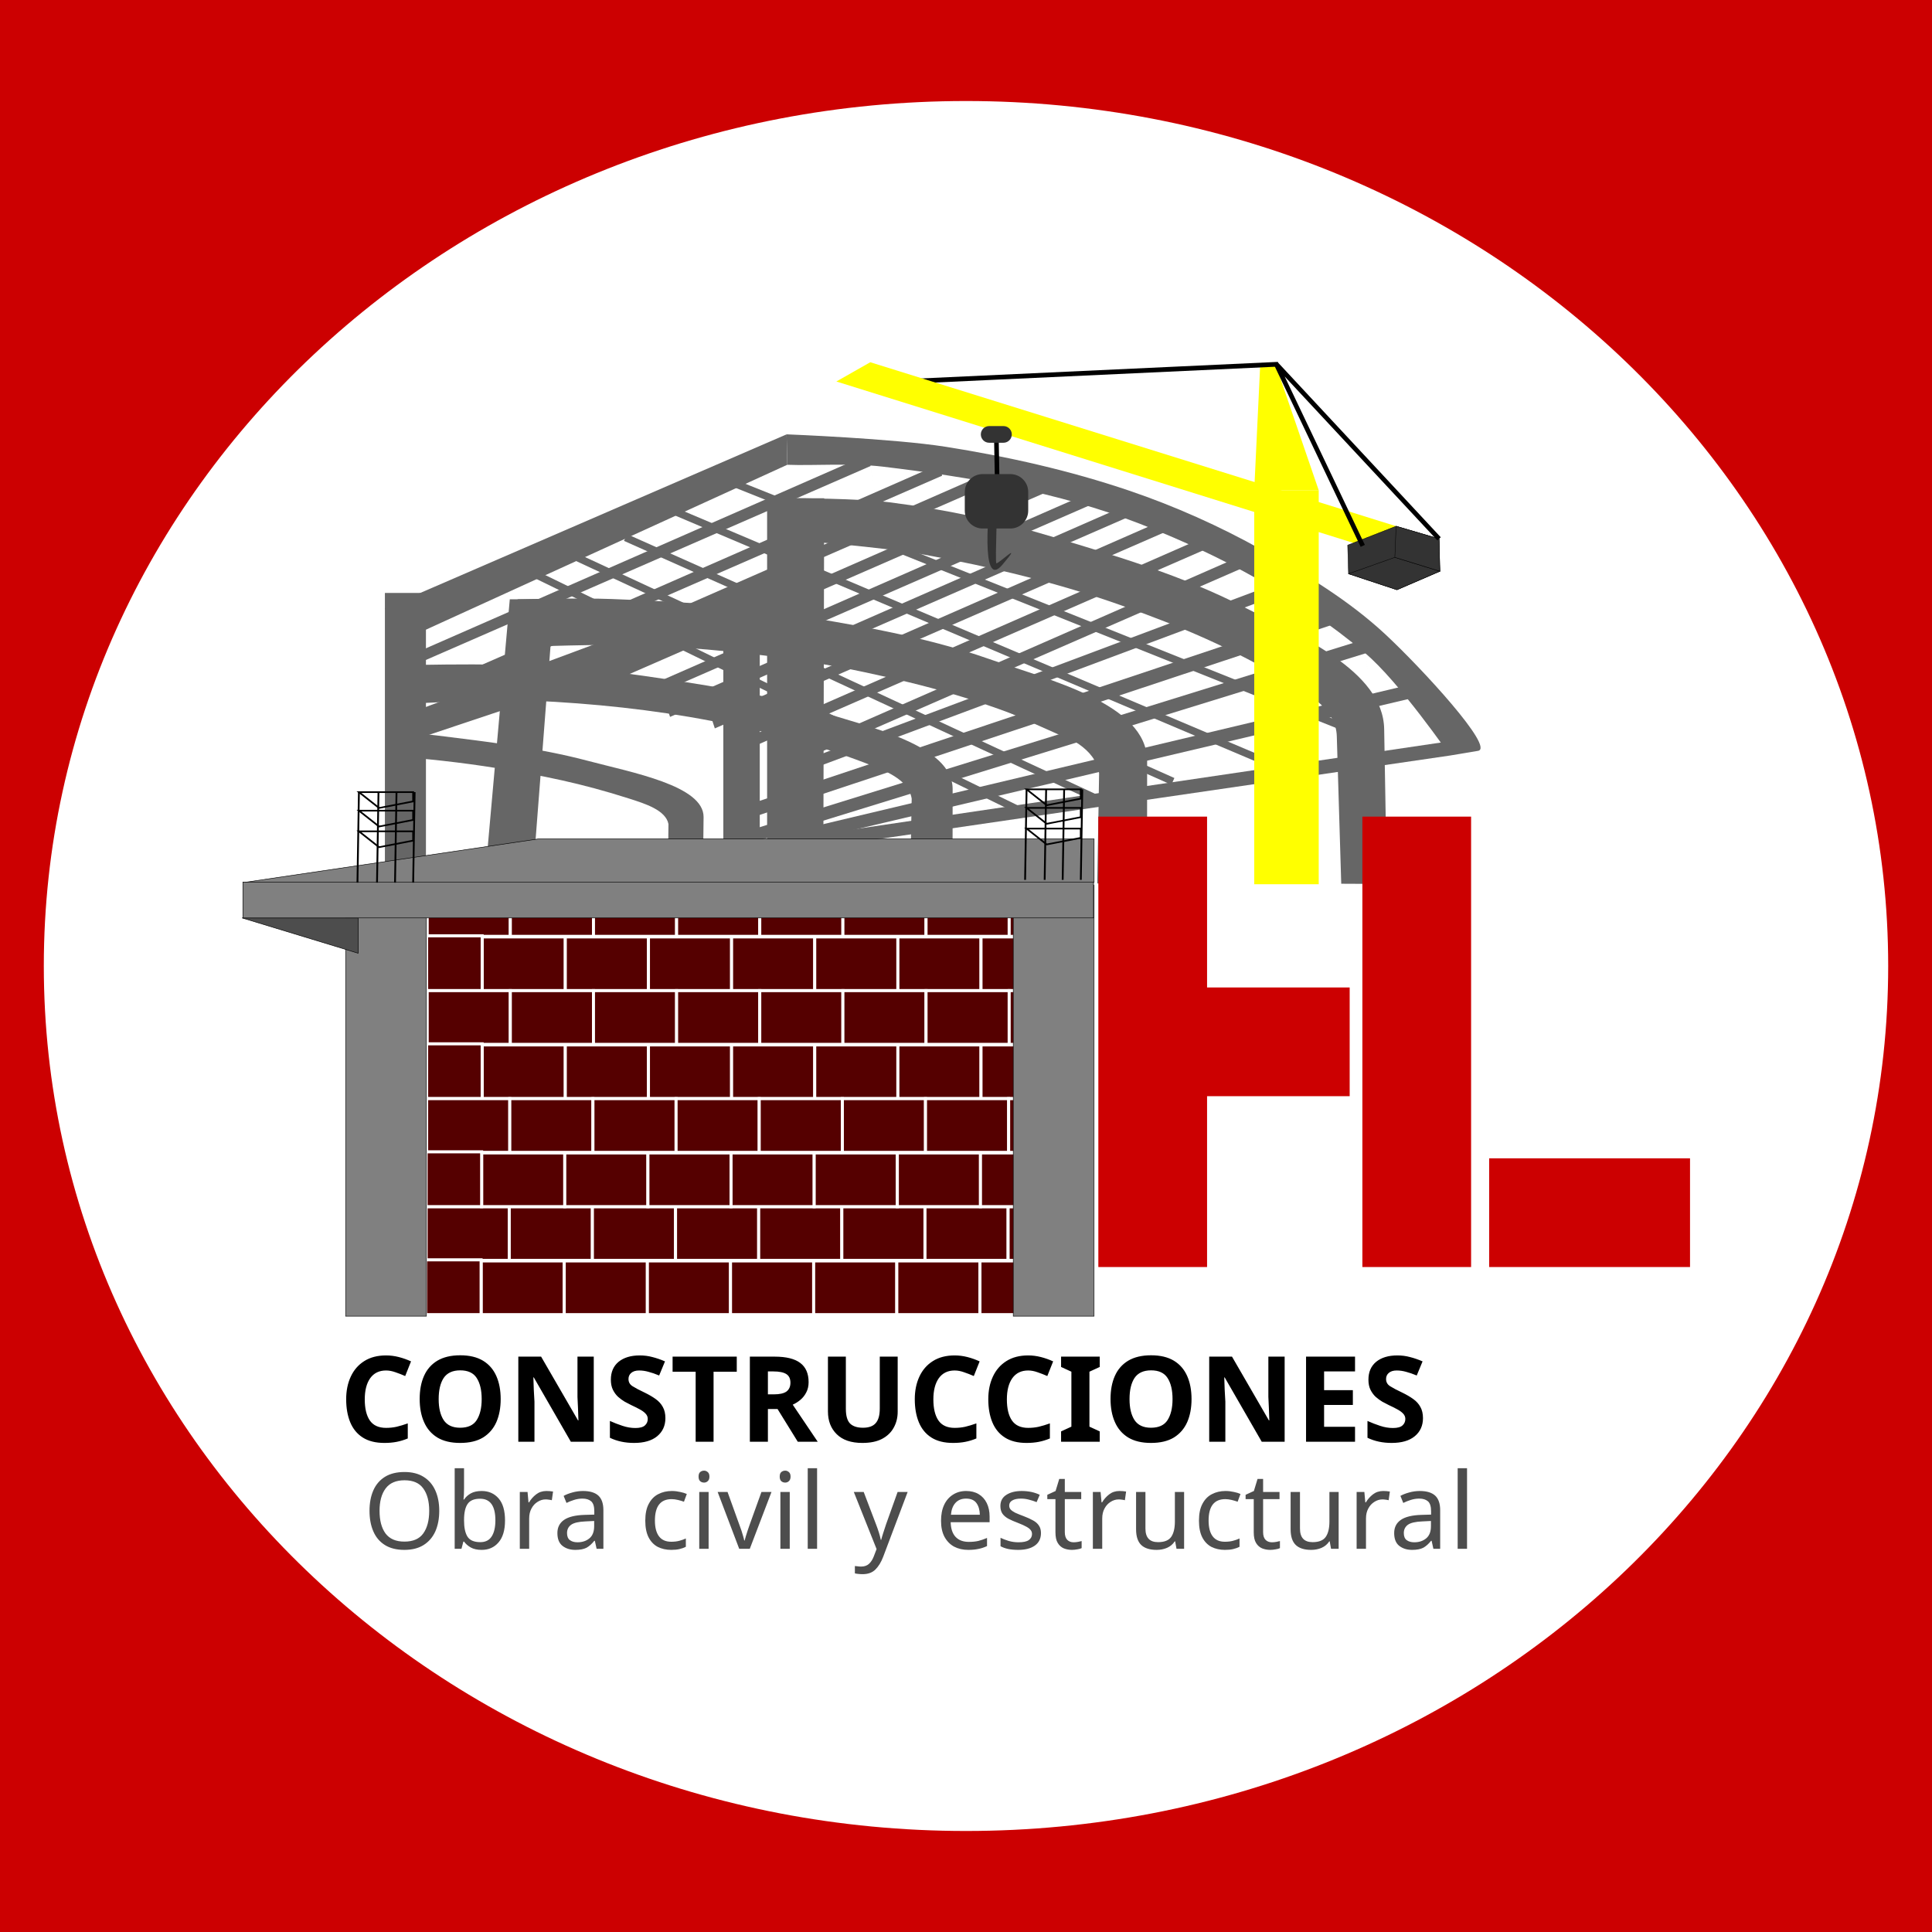
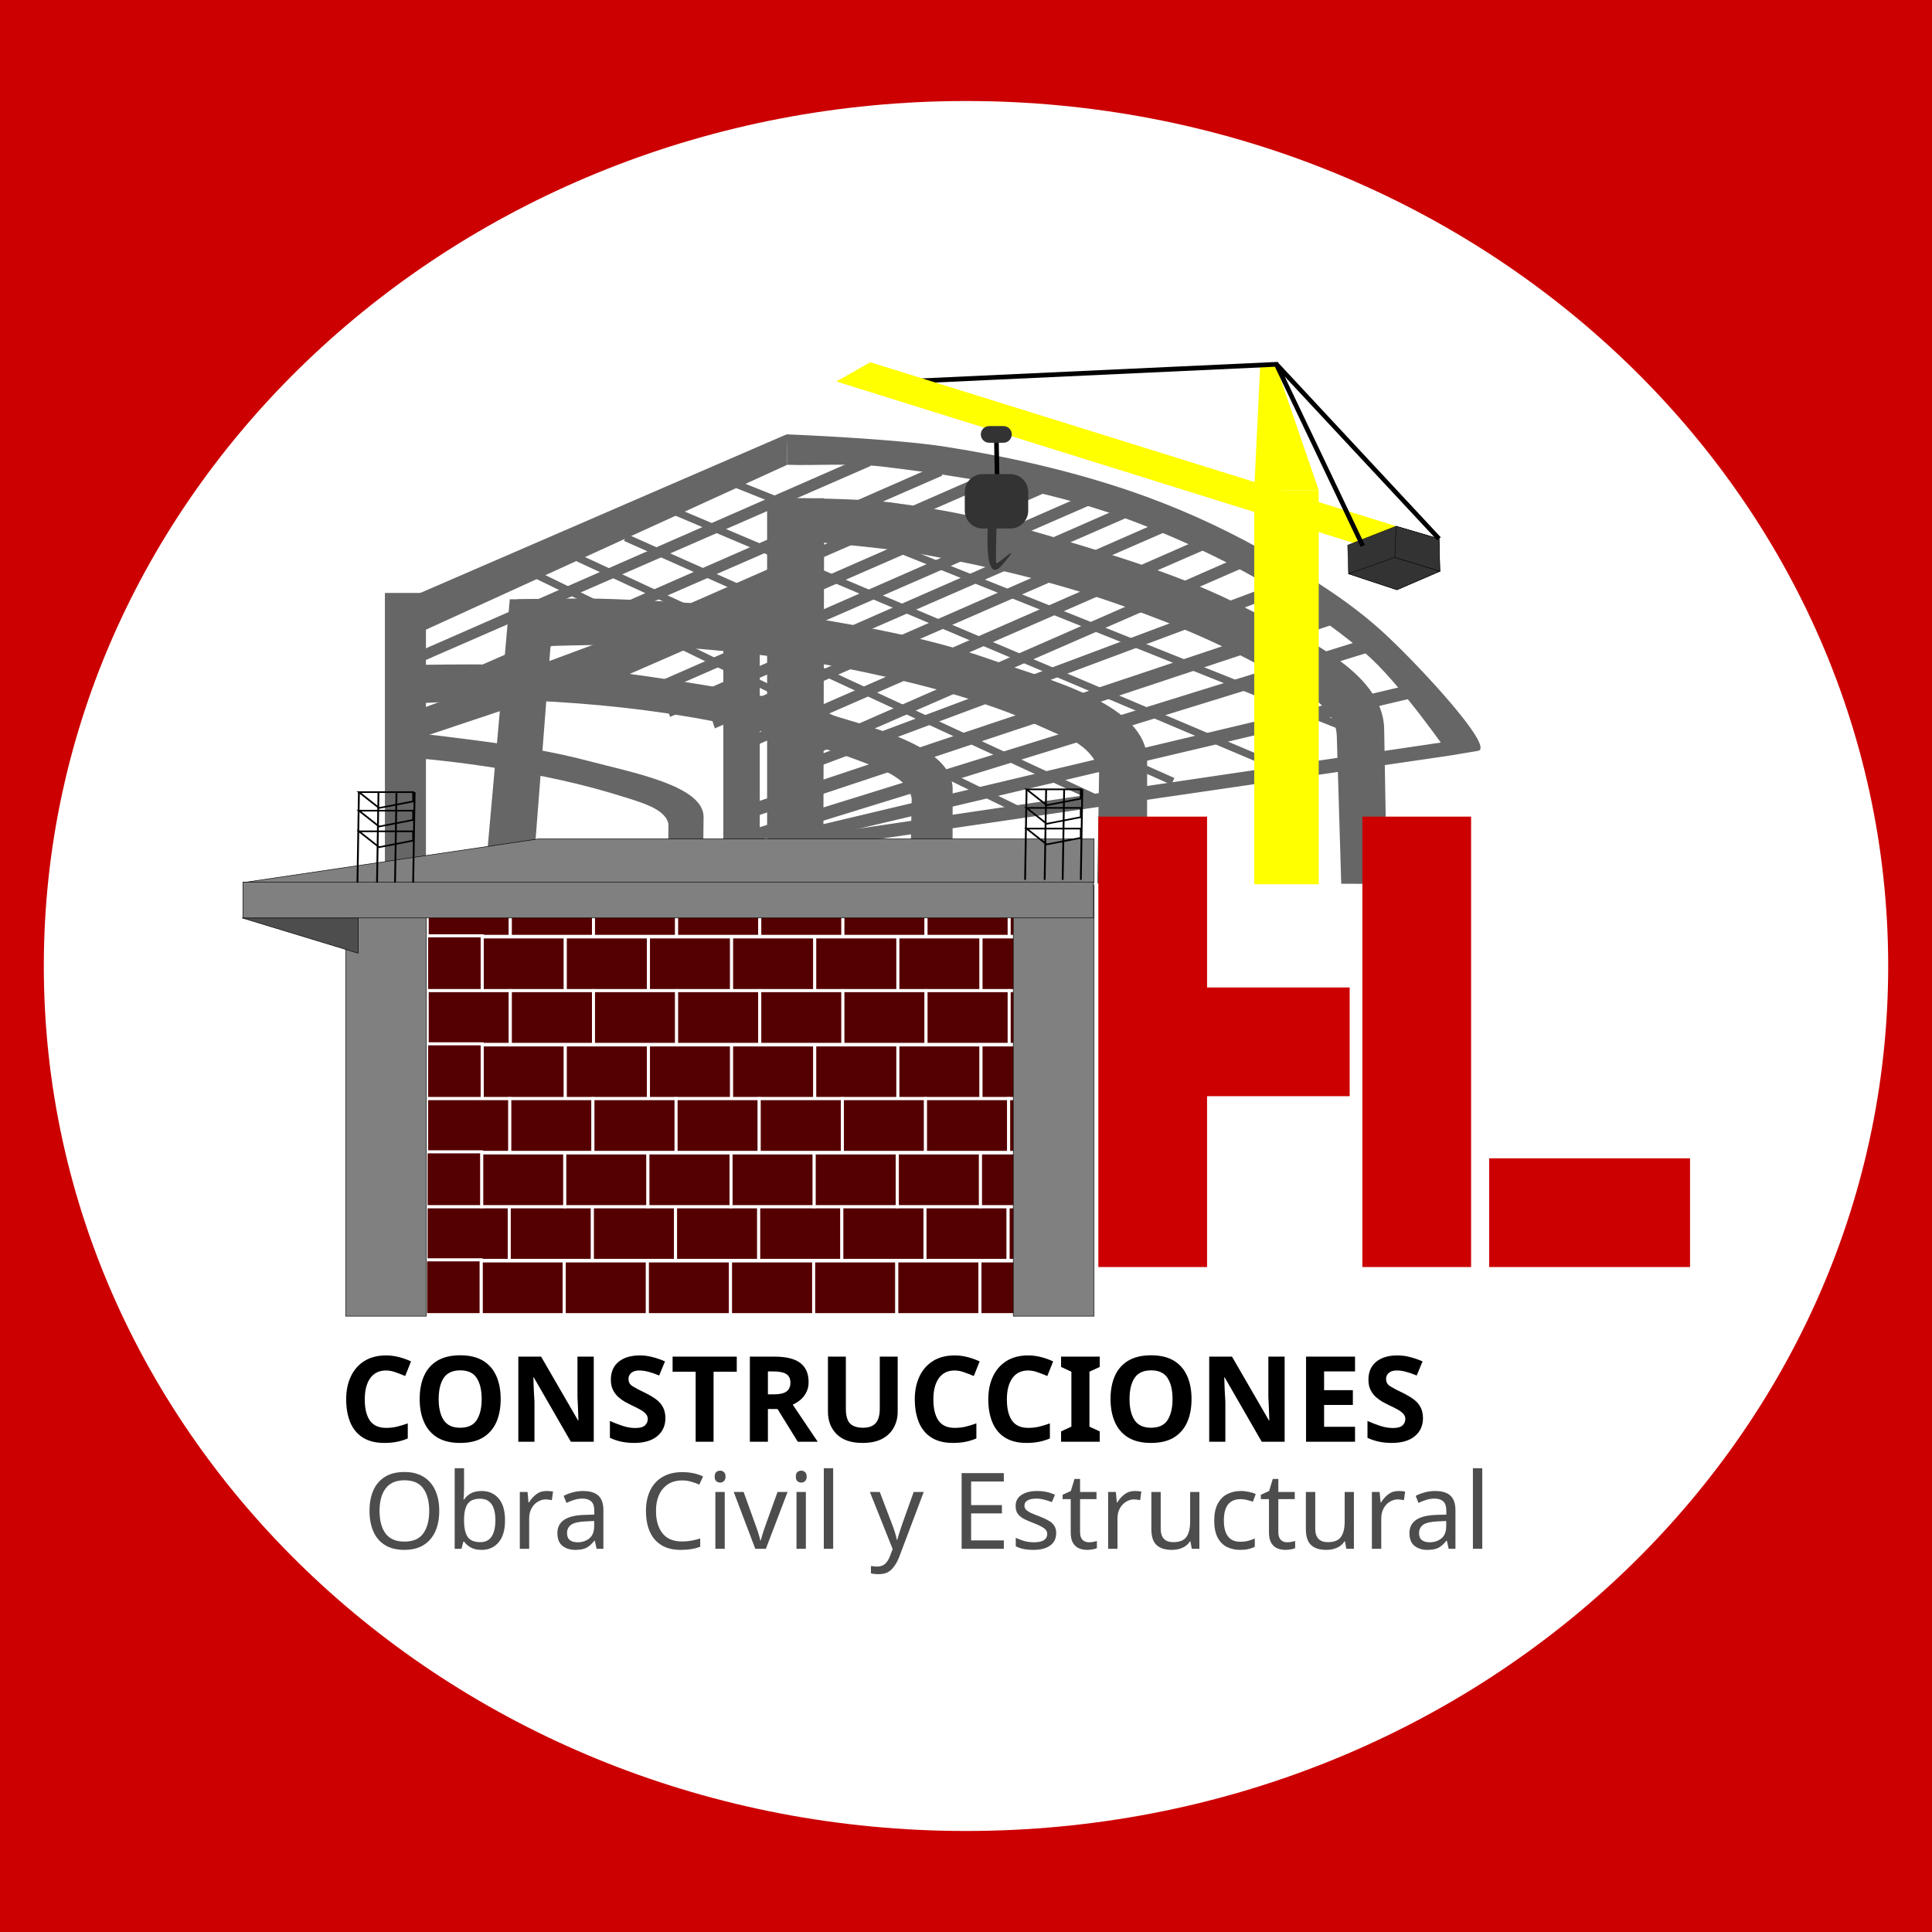
<svg xmlns="http://www.w3.org/2000/svg" width="250" height="250" viewBox="0 0 250 250" version="1.1" id="svg5">
  <defs id="defs2">
    </defs>
  <g id="layer1">
    <g id="g2863">
      <rect style="fill:#cc0001;fill-opacity:1;stroke-width:1.353" id="rect39204" width="250" height="250" x="0" y="0" ry="0" />
      <ellipse style="fill:#ffffff;fill-rule:evenodd;stroke-width:2.366" id="path25374" cx="125" cy="125" rx="119.331" ry="111.928" />
      <g id="g2698" transform="matrix(1.123655,0,0,1.123655,-15.45694,-21.03841)">
        <g id="g25289" transform="matrix(0.4565696,0,0,0.4565696,58.081,60.39826)">
          <g id="g9969" style="fill:#666666" transform="translate(44.87033,-62.21547)">
            <path style="fill:#666666;stroke:none;stroke-width:0.263px;stroke-linecap:butt;stroke-linejoin:miter;stroke-opacity:1" d="m -11.233,134.163 c 0,0 22.94,-0.999 34.371,-0.342 17.731,1.019 35.49,2.938 52.814,6.628 15.632,3.329 29.296,6.937 45.777,13.916 5.481,2.321 12.609,5.251 13.543,11.614 l -0.459,27.773 12.546,0.523 0.028,-31.443 c 0.013,-14.387 -24.674,-20.351 -40.02,-25.735 C 90.765,131.273 72.466,128.346 55.68,125.616 41.44,123.3 26.924,122.613 12.49,122.033 c -7.957,-0.32 -23.889,0.059 -23.889,0.059 z" id="path2788-6" />
            <path id="rect5718-8" style="fill:#666666;stroke-width:0.203" d="m -13.369,122.092 h 11.185 l -5.517,71.467 H -19.737 Z" />
          </g>
          <g id="g11249" transform="translate(44.87033,-62.21547)">
            <g id="g9969-0" style="fill:#666666" transform="matrix(0.8524283,0,0,0.7681398,-27.30809,44.87846)">
              <path style="fill:#666666;stroke:none;stroke-width:0.263px;stroke-linecap:butt;stroke-linejoin:miter;stroke-opacity:1" d="m -12.119,134.757 c 0,0 23.512,-1.514 35.256,-0.936 17.7,0.872 35.49,2.938 52.814,6.628 15.632,3.329 29.296,6.937 45.777,13.916 5.481,2.321 12.609,5.251 13.543,11.614 l -0.459,27.773 12.546,0.523 0.028,-31.443 c 0.013,-14.387 -24.674,-20.351 -40.02,-25.735 C 90.765,131.273 72.466,128.346 55.68,125.616 41.44,123.3 26.924,122.613 12.49,122.033 c -7.957,-0.32 -23.889,0.059 -23.889,0.059 z" id="path2788-6-1" />
              <path id="rect5718-8-6" style="fill:#666666;stroke-width:0.203" d="m -19.433,122.512 8.034,-0.42 -0.719,71.467 h -7.619 z" />
            </g>
          </g>
          <path id="path2788-6-1-7" style="fill:#666666;stroke:none;stroke-width:0.167px;stroke-linecap:butt;stroke-linejoin:miter;stroke-opacity:1" d="m 0.997,93.117 v 6.282 c 9.127,0.629 18.227,1.619 27.158,3.057 11.428,1.84 21.418,3.835 33.466,7.694 4.007,1.283 9.218,2.903 9.901,6.421 l -0.174,14.772 h 8.85 l 0.182,-16.512 C 80.467,106.878 62.341,103.58 51.122,100.604 38.984,97.384 25.606,95.766 13.334,94.257 9.248,93.754 5.13,93.393 0.997,93.117 Z" />
          <g id="g11702" style="fill:#666666;fill-opacity:1" transform="matrix(0.9763396,0,0,1,49.7881,-62.21547)">
            <path style="fill:#666666;fill-opacity:1;stroke:none;stroke-width:0.265px;stroke-linecap:butt;stroke-linejoin:miter;stroke-opacity:1" d="m 54.747,107.212 c 0,0 22.619,1.652 33.76,3.65 17.282,3.099 34.49,7.117 51.074,12.885 14.963,5.204 27.965,10.464 43.352,19.481 5.117,2.999 11.782,6.808 11.985,13.39 l 1.147,37.221 11.783,0.055 -0.691,-39.069 c -0.261,-14.729 -21.926,-23.573 -36.377,-30.834 -15.636,-7.856 -33.262,-12.962 -49.425,-17.691 -13.711,-4.012 -27.794,-6.92 -41.972,-8.668 -8.143,-1.004 -24.593,-1.027 -24.593,-1.027 z" id="path2788" />
            <path id="rect5718" style="fill:#666666;fill-opacity:1;stroke-width:0.266" d="m 47.744,96.605 h 14.745 l -0.228,96.953 h -14.517 z" />
            <path id="rect7097" style="fill:#666666;fill-opacity:1;stroke-width:0.235" d="M -92.517,126.515 H 17.217 l -1.566,10.303 -110.513,-3.613 z" transform="matrix(0.9399946,-0.3411894,0.3295096,0.9441522,0,0)" />
          </g>
          <path id="rect11784" style="fill:#666666;stroke-width:0.115" d="m 2.8e-5,62.141 101.325,-43.869 0.161,7.68 -97.949,44.696 z" />
          <path style="fill:#666666;fill-opacity:1;stroke:none;stroke-width:0.265px;stroke-linecap:butt;stroke-linejoin:miter;stroke-opacity:1" d="m 101.486,25.953 c 6.747,0.262 16.175,-0.479 24.178,0.479 21.919,2.625 44.067,6.382 64.651,14.359 20.398,7.905 40.19,18.572 56.924,32.662 8.556,7.204 21.412,25.834 21.412,25.834 l 7.062,-1.18 c 4.338,-0.725 -14.207,-20.861 -23.368,-29.387 -9.22,-8.581 -20.191,-15.19 -31.184,-21.336 -10.64,-5.949 -21.855,-10.979 -33.399,-14.896 -15.033,-5.101 -30.637,-8.604 -46.317,-11.076 -13.25,-2.089 -40.12,-3.138 -40.12,-3.138 z" id="path12214" />
          <path style="fill:#666666;stroke:none;stroke-width:0.265px;stroke-linecap:butt;stroke-linejoin:miter;stroke-opacity:1" d="M 268.652,99.287 89.066,125.536 88.421,122.31 268.652,95.668 v 14.264" id="path17012" />
          <path style="fill:#666666;stroke:none;stroke-width:0.199px;stroke-linecap:butt;stroke-linejoin:miter;stroke-opacity:1" d="M 122.504,26.263 7.437,76.446 6.604,73.882 122.046,23.272 l 1.804,11.791" id="path17012-9" />
          <path style="fill:#666666;stroke:none;stroke-width:0.199px;stroke-linecap:butt;stroke-linejoin:miter;stroke-opacity:1" d="M 140.536,28.711 25.469,78.894 24.636,76.329 140.078,25.719 l 1.804,11.791" id="path17012-9-2" />
          <path style="fill:#666666;stroke:none;stroke-width:0.199px;stroke-linecap:butt;stroke-linejoin:miter;stroke-opacity:1" d="M 151.827,31.291 36.76,81.474 35.927,78.91 151.369,28.3 l 1.804,11.791" id="path17012-9-2-8" />
          <path style="fill:#666666;stroke:none;stroke-width:0.199px;stroke-linecap:butt;stroke-linejoin:miter;stroke-opacity:1" d="M 166.021,33.227 50.955,83.41 50.121,80.846 165.564,30.236 l 1.804,11.791" id="path17012-9-4" />
          <path style="fill:#666666;stroke:none;stroke-width:0.199px;stroke-linecap:butt;stroke-linejoin:miter;stroke-opacity:1" d="M 186.99,39.356 71.923,89.539 71.09,86.975 186.532,36.365 188.337,48.156" id="path17012-9-4-0" />
          <path style="fill:#666666;stroke:none;stroke-width:0.199px;stroke-linecap:butt;stroke-linejoin:miter;stroke-opacity:1" d="M 178.603,35.808 63.536,85.991 62.702,83.426 178.145,32.817 l 1.804,11.791" id="path17012-9-4-0-2" />
          <path style="fill:#666666;stroke:none;stroke-width:0.199px;stroke-linecap:butt;stroke-linejoin:miter;stroke-opacity:1" d="m 198.281,42.26 -115.067,50.183 -0.833,-2.564 115.442,-50.61 1.804,11.791" id="path17012-9-4-0-6" />
          <path style="fill:#666666;stroke:none;stroke-width:0.199px;stroke-linecap:butt;stroke-linejoin:miter;stroke-opacity:1" d="m 206.669,47.421 -115.067,50.183 -0.833,-2.564 115.442,-50.61 1.804,11.791" id="path17012-9-4-0-6-5" />
          <path style="fill:#666666;stroke:none;stroke-width:0.199px;stroke-linecap:butt;stroke-linejoin:miter;stroke-opacity:1" d="m 215.701,52.26 -115.067,50.183 -0.833,-2.564 115.442,-50.61 1.804,11.791" id="path17012-9-4-0-6-5-2" />
          <path style="fill:#666666;stroke:none;stroke-width:0.209px;stroke-linecap:butt;stroke-linejoin:miter;stroke-opacity:1" d="m 232.625,56.054 -131.041,48.887 -0.949,-2.498 131.469,-49.303 2.055,11.487" id="path17012-9-4-0-6-5-2-2" />
          <path style="fill:#666666;stroke:none;stroke-width:0.247px;stroke-linecap:butt;stroke-linejoin:miter;stroke-opacity:1" d="m 239.833,66.015 -147.14,48.862 -0.721,-3.299 147.652,-49.35 0.828,14.928" id="path17012-9-4-0-6-5-2-2-6" />
          <path style="fill:#666666;stroke:none;stroke-width:0.247px;stroke-linecap:butt;stroke-linejoin:miter;stroke-opacity:1" d="M 247.412,73.49 89.221,122.31 88.343,119.283 247.075,70 l 1.327,13.758" id="path17012-9-4-0-6-5-2-2-6-8" />
          <path style="fill:#666666;stroke:none;stroke-width:0.247px;stroke-linecap:butt;stroke-linejoin:miter;stroke-opacity:1" d="m 262.532,84.003 -161.13,38.013 -0.671,-3.079 161.7,-38.439 0.394,13.817" id="path17012-9-4-0-6-5-2-2-6-8-6" />
          <rect style="fill:#666666;fill-opacity:1;stroke:none;stroke-width:0.305" id="rect18241" width="9.191" height="61.071" x="85.359" y="70.271" />
          <path style="fill:#666666;stroke:#666666;stroke-width:1.865;stroke-linecap:butt;stroke-linejoin:miter;stroke-miterlimit:4;stroke-dasharray:none;stroke-opacity:1" d="M 87.453,30.37 251.01,95.771" id="path18591" />
          <path style="fill:#666666;stroke:#666666;stroke-width:1.865;stroke-linecap:butt;stroke-linejoin:miter;stroke-miterlimit:4;stroke-dasharray:none;stroke-opacity:1" d="M 72.614,37.493 225.525,102.247" id="path18593" />
          <path style="fill:#666666;stroke:#666666;stroke-width:1.865;stroke-linecap:butt;stroke-linejoin:miter;stroke-miterlimit:4;stroke-dasharray:none;stroke-opacity:1" d="M 60.678,44.292 198.749,105.808" id="path18595" />
          <path style="fill:#666666;stroke:#666666;stroke-width:1.865;stroke-linecap:butt;stroke-linejoin:miter;stroke-miterlimit:4;stroke-dasharray:none;stroke-opacity:1" d="M 48.096,49.149 181.329,110.989" id="path18597" />
          <path style="fill:#666666;stroke:#666666;stroke-width:1.865;stroke-linecap:butt;stroke-linejoin:miter;stroke-miterlimit:4;stroke-dasharray:none;stroke-opacity:1" d="M 36.806,53.034 160.36,113.255" id="path18599" />
          <path id="rect19019" style="fill:#ffff00;stroke:#666666;stroke-width:0" d="m 219.269,32.374 16.265,2e-6 v 99.376 h -16.265 c 0,-33.125 -2e-5,-101.754 1e-5,-99.376 z" />
          <path style="fill:#ffff00;stroke:none;stroke-width:0.278px;stroke-linecap:butt;stroke-linejoin:miter;stroke-opacity:1" d="m 220.792,0.368 3.765,-2e-6 10.976,32.006 -16.265,-2e-6 z" id="path19257" />
          <path style="fill:none;stroke:#000000;stroke-width:1.189;stroke-linecap:butt;stroke-linejoin:miter;stroke-miterlimit:4;stroke-dasharray:none;stroke-opacity:1" d="M 128.682,5.074 225.27,0.594" id="path22217" />
          <path style="fill:#ffff00;stroke:none;stroke-width:0.265px;stroke-linecap:butt;stroke-linejoin:miter;stroke-opacity:1" d="m 113.867,4.944 8.561,-4.856 132.626,41.354 -8.411,4.957 z" id="path21254" />
          <g id="g22047" style="fill:#333333;stroke-width:0.1;stroke-miterlimit:4;stroke-dasharray:none" transform="translate(44.87033,-62.21547)">
            <path style="fill:#333333;stroke:#000000;stroke-width:0.1;stroke-linecap:butt;stroke-linejoin:miter;stroke-miterlimit:4;stroke-dasharray:none;stroke-opacity:1" d="m 197.97,108.438 12.214,-4.779 10.833,3.186 0.212,8.178 -10.833,4.673 -12.214,-4.036 z" id="path21806" />
            <path style="fill:#333333;stroke:#000000;stroke-width:0.1;stroke-linecap:butt;stroke-linejoin:miter;stroke-miterlimit:4;stroke-dasharray:none;stroke-opacity:1" d="m 198.183,115.66 11.683,-4.142 11.364,3.505 -10.833,4.673 z" id="path21808" />
            <path style="fill:#333333;stroke:#000000;stroke-width:0.1;stroke-linecap:butt;stroke-linejoin:miter;stroke-miterlimit:4;stroke-dasharray:none;stroke-opacity:1" d="m 210.184,103.658 -0.319,7.859 11.364,3.505 -0.212,-8.178 z" id="path21810" />
          </g>
          <path style="fill:none;stroke:#000000;stroke-width:1.165;stroke-linecap:butt;stroke-linejoin:miter;stroke-miterlimit:4;stroke-dasharray:none;stroke-opacity:1" d="M 265.888,44.629 224.792,0.509 246.643,46.399" id="path22215" />
          <path style="fill:none;stroke:#000000;stroke-width:1.165;stroke-linecap:butt;stroke-linejoin:miter;stroke-miterlimit:4;stroke-dasharray:none;stroke-opacity:1" d="m 154.216,18.292 0.3,16.222" id="path22421" />
          <rect style="fill:#333333;fill-opacity:1;stroke:none;stroke-width:0.1;stroke-miterlimit:4;stroke-dasharray:none;stroke-opacity:1" id="rect22367" width="7.81" height="4.206" x="150.311" y="16.189" ry="2.103" />
          <rect style="fill:#333333;fill-opacity:1;stroke:none;stroke-width:0.1;stroke-miterlimit:4;stroke-dasharray:none;stroke-opacity:1" id="rect22241" width="15.999" height="13.727" x="146.263" y="28.3" ry="4.506" />
          <path style="fill:#333333;fill-opacity:1;stroke:none;stroke-width:0.178px;stroke-linecap:butt;stroke-linejoin:miter;stroke-opacity:1" d="m 152.584,34.71 c 0,0 -2.636,23.256 3.106,16.518 5.742,-6.738 -1.151,-0.01 -1.476,-0.446 -0.324,-0.437 0.302,-16.269 0.302,-16.269 z" id="path24521" />
          <rect style="fill:#666666;fill-opacity:1;stroke:none;stroke-width:0.27;stroke-miterlimit:4;stroke-dasharray:none;stroke-opacity:1" id="rect25033" width="10.35" height="73.065" x="-1.110223e-15" y="58.278" ry="0" />
        </g>
        <g id="g1735" transform="matrix(0.5795963,0,0,0.5795963,53.75142,120.3542)">
          <g id="g3552" transform="matrix(0.9999923,0,0,1.010373,15.85361,2.5679511e-4)" style="stroke-width:0.6;stroke-miterlimit:4;stroke-dasharray:none">
            <rect style="fill:#ffffff;stroke:#ffffff;stroke-width:0.6;stroke-miterlimit:4;stroke-dasharray:none" id="rect2457" width="132.254" height="79.337" x="0.019" y="0.019" />
            <g id="g3156-5-5" transform="translate(-0.2126275,63.71836)" style="stroke-width:0.6;stroke-miterlimit:4;stroke-dasharray:none">
              <rect style="fill:#550000;stroke:#ffffff;stroke-width:0.6;stroke-miterlimit:4;stroke-dasharray:none;stroke-opacity:1" id="rect2583-5-3" width="16.52" height="10.567" x="0.019" y="0.019" />
              <rect style="fill:#550000;stroke:#ffffff;stroke-width:0.6;stroke-miterlimit:4;stroke-dasharray:none;stroke-opacity:1" id="rect2583-6-3-2" width="16.52" height="10.567" x="10.942" y="10.692" />
              <rect style="fill:#550000;stroke:#ffffff;stroke-width:0.6;stroke-miterlimit:4;stroke-dasharray:none;stroke-opacity:1" id="rect2583-6-4-3-1" width="16.52" height="10.567" x="27.462" y="10.692" />
              <rect style="fill:#550000;stroke:#ffffff;stroke-width:0.6;stroke-miterlimit:4;stroke-dasharray:none;stroke-opacity:1" id="rect2583-6-4-9-4-8" width="16.52" height="10.567" x="43.982" y="10.692" />
              <rect style="fill:#550000;stroke:#ffffff;stroke-width:0.6;stroke-miterlimit:4;stroke-dasharray:none;stroke-opacity:1" id="rect2583-6-4-9-8-9-9" width="16.52" height="10.567" x="60.501" y="10.692" />
              <rect style="fill:#550000;stroke:#ffffff;stroke-width:0.6;stroke-miterlimit:4;stroke-dasharray:none;stroke-opacity:1" id="rect2583-6-4-9-8-5-35-9" width="16.52" height="10.567" x="77.021" y="10.692" />
              <rect style="fill:#550000;stroke:#ffffff;stroke-width:0.6;stroke-miterlimit:4;stroke-dasharray:none;stroke-opacity:1" id="rect2583-6-4-9-8-5-3-5-7" width="16.52" height="10.567" x="93.541" y="10.692" />
              <rect style="fill:#550000;stroke:#ffffff;stroke-width:0.6;stroke-miterlimit:4;stroke-dasharray:none;stroke-opacity:1" id="rect2583-6-4-9-8-5-3-3-2-7" width="16.52" height="10.567" x="110.06" y="10.692" />
              <rect style="fill:#550000;stroke:#ffffff;stroke-width:0.6;stroke-miterlimit:4;stroke-dasharray:none;stroke-opacity:1" id="rect2583-4-9-8" width="11.03" height="10.779" x="-0.087" y="10.479" />
              <rect style="fill:#550000;stroke:#ffffff;stroke-width:0.6;stroke-miterlimit:4;stroke-dasharray:none;stroke-opacity:1" id="rect2583-4-8-6-7" width="9.284" height="10.859" x="122.989" y="10.4" />
              <rect style="fill:#550000;stroke:#ffffff;stroke-width:0.6;stroke-miterlimit:4;stroke-dasharray:none;stroke-opacity:1" id="rect2583-0-7-72" width="16.52" height="10.567" x="16.539" y="0.019" />
              <rect style="fill:#550000;stroke:#ffffff;stroke-width:0.6;stroke-miterlimit:4;stroke-dasharray:none;stroke-opacity:1" id="rect2583-0-1-9-8" width="16.52" height="10.567" x="33.058" y="0.019" />
              <rect style="fill:#550000;stroke:#ffffff;stroke-width:0.6;stroke-miterlimit:4;stroke-dasharray:none;stroke-opacity:1" id="rect2583-0-1-6-3-5" width="16.52" height="10.567" x="49.578" y="0.019" />
              <rect style="fill:#550000;stroke:#ffffff;stroke-width:0.6;stroke-miterlimit:4;stroke-dasharray:none;stroke-opacity:1" id="rect2583-0-1-6-5-85-1" width="16.52" height="10.567" x="66.098" y="0.019" />
              <rect style="fill:#550000;stroke:#ffffff;stroke-width:0.6;stroke-miterlimit:4;stroke-dasharray:none;stroke-opacity:1" id="rect2583-0-1-6-5-8-29-3" width="16.52" height="10.567" x="82.617" y="0.019" />
              <rect style="fill:#550000;stroke:#ffffff;stroke-width:0.6;stroke-miterlimit:4;stroke-dasharray:none;stroke-opacity:1" id="rect2583-0-1-6-5-8-2-2-8" width="16.52" height="10.567" x="99.137" y="0.019" />
              <rect style="fill:#550000;stroke:#ffffff;stroke-width:0.6;stroke-miterlimit:4;stroke-dasharray:none;stroke-opacity:1" id="rect2583-0-1-6-5-8-2-4-1-3" width="16.52" height="10.567" x="115.657" y="0.019" />
            </g>
            <g id="g3156" style="stroke-width:0.6;stroke-miterlimit:4;stroke-dasharray:none">
              <rect style="fill:#550000;stroke:#ffffff;stroke-width:0.6;stroke-miterlimit:4;stroke-dasharray:none;stroke-opacity:1" id="rect2583" width="16.52" height="10.567" x="0.019" y="0.019" />
              <rect style="fill:#550000;stroke:#ffffff;stroke-width:0.6;stroke-miterlimit:4;stroke-dasharray:none;stroke-opacity:1" id="rect2583-6" width="16.52" height="10.567" x="10.942" y="10.692" />
              <rect style="fill:#550000;stroke:#ffffff;stroke-width:0.6;stroke-miterlimit:4;stroke-dasharray:none;stroke-opacity:1" id="rect2583-6-4" width="16.52" height="10.567" x="27.462" y="10.692" />
              <rect style="fill:#550000;stroke:#ffffff;stroke-width:0.6;stroke-miterlimit:4;stroke-dasharray:none;stroke-opacity:1" id="rect2583-6-4-9" width="16.52" height="10.567" x="43.982" y="10.692" />
              <rect style="fill:#550000;stroke:#ffffff;stroke-width:0.6;stroke-miterlimit:4;stroke-dasharray:none;stroke-opacity:1" id="rect2583-6-4-9-8" width="16.52" height="10.567" x="60.501" y="10.692" />
              <rect style="fill:#550000;stroke:#ffffff;stroke-width:0.6;stroke-miterlimit:4;stroke-dasharray:none;stroke-opacity:1" id="rect2583-6-4-9-8-5" width="16.52" height="10.567" x="77.021" y="10.692" />
              <rect style="fill:#550000;stroke:#ffffff;stroke-width:0.6;stroke-miterlimit:4;stroke-dasharray:none;stroke-opacity:1" id="rect2583-6-4-9-8-5-3" width="16.52" height="10.567" x="93.541" y="10.692" />
              <rect style="fill:#550000;stroke:#ffffff;stroke-width:0.6;stroke-miterlimit:4;stroke-dasharray:none;stroke-opacity:1" id="rect2583-6-4-9-8-5-3-3" width="16.52" height="10.567" x="110.06" y="10.692" />
              <rect style="fill:#550000;stroke:#ffffff;stroke-width:0.6;stroke-miterlimit:4;stroke-dasharray:none;stroke-opacity:1" id="rect2583-4" width="11.03" height="10.779" x="-0.087" y="10.479" />
              <rect style="fill:#550000;stroke:#ffffff;stroke-width:0.6;stroke-miterlimit:4;stroke-dasharray:none;stroke-opacity:1" id="rect2583-4-8" width="9.284" height="10.859" x="122.989" y="10.4" />
              <rect style="fill:#550000;stroke:#ffffff;stroke-width:0.6;stroke-miterlimit:4;stroke-dasharray:none;stroke-opacity:1" id="rect2583-0" width="16.52" height="10.567" x="16.539" y="0.019" />
              <rect style="fill:#550000;stroke:#ffffff;stroke-width:0.6;stroke-miterlimit:4;stroke-dasharray:none;stroke-opacity:1" id="rect2583-0-1" width="16.52" height="10.567" x="33.058" y="0.019" />
              <rect style="fill:#550000;stroke:#ffffff;stroke-width:0.6;stroke-miterlimit:4;stroke-dasharray:none;stroke-opacity:1" id="rect2583-0-1-6" width="16.52" height="10.567" x="49.578" y="0.019" />
              <rect style="fill:#550000;stroke:#ffffff;stroke-width:0.6;stroke-miterlimit:4;stroke-dasharray:none;stroke-opacity:1" id="rect2583-0-1-6-5" width="16.52" height="10.567" x="66.098" y="0.019" />
              <rect style="fill:#550000;stroke:#ffffff;stroke-width:0.6;stroke-miterlimit:4;stroke-dasharray:none;stroke-opacity:1" id="rect2583-0-1-6-5-8" width="16.52" height="10.567" x="82.617" y="0.019" />
              <rect style="fill:#550000;stroke:#ffffff;stroke-width:0.6;stroke-miterlimit:4;stroke-dasharray:none;stroke-opacity:1" id="rect2583-0-1-6-5-8-2" width="16.52" height="10.567" x="99.137" y="0.019" />
              <rect style="fill:#550000;stroke:#ffffff;stroke-width:0.6;stroke-miterlimit:4;stroke-dasharray:none;stroke-opacity:1" id="rect2583-0-1-6-5-8-2-4" width="16.52" height="10.567" x="115.657" y="0.019" />
            </g>
            <g id="g3156-5" transform="translate(0,21.23945)" style="stroke-width:0.6;stroke-miterlimit:4;stroke-dasharray:none">
              <rect style="fill:#550000;stroke:#ffffff;stroke-width:0.6;stroke-miterlimit:4;stroke-dasharray:none;stroke-opacity:1" id="rect2583-5" width="16.52" height="10.567" x="0.019" y="0.019" />
              <rect style="fill:#550000;stroke:#ffffff;stroke-width:0.6;stroke-miterlimit:4;stroke-dasharray:none;stroke-opacity:1" id="rect2583-6-3" width="16.52" height="10.567" x="10.942" y="10.692" />
              <rect style="fill:#550000;stroke:#ffffff;stroke-width:0.6;stroke-miterlimit:4;stroke-dasharray:none;stroke-opacity:1" id="rect2583-6-4-3" width="16.52" height="10.567" x="27.462" y="10.692" />
              <rect style="fill:#550000;stroke:#ffffff;stroke-width:0.6;stroke-miterlimit:4;stroke-dasharray:none;stroke-opacity:1" id="rect2583-6-4-9-4" width="16.52" height="10.567" x="43.982" y="10.692" />
              <rect style="fill:#550000;stroke:#ffffff;stroke-width:0.6;stroke-miterlimit:4;stroke-dasharray:none;stroke-opacity:1" id="rect2583-6-4-9-8-9" width="16.52" height="10.567" x="60.501" y="10.692" />
              <rect style="fill:#550000;stroke:#ffffff;stroke-width:0.6;stroke-miterlimit:4;stroke-dasharray:none;stroke-opacity:1" id="rect2583-6-4-9-8-5-35" width="16.52" height="10.567" x="77.021" y="10.692" />
              <rect style="fill:#550000;stroke:#ffffff;stroke-width:0.6;stroke-miterlimit:4;stroke-dasharray:none;stroke-opacity:1" id="rect2583-6-4-9-8-5-3-5" width="16.52" height="10.567" x="93.541" y="10.692" />
              <rect style="fill:#550000;stroke:#ffffff;stroke-width:0.6;stroke-miterlimit:4;stroke-dasharray:none;stroke-opacity:1" id="rect2583-6-4-9-8-5-3-3-2" width="16.52" height="10.567" x="110.06" y="10.692" />
              <rect style="fill:#550000;stroke:#ffffff;stroke-width:0.6;stroke-miterlimit:4;stroke-dasharray:none;stroke-opacity:1" id="rect2583-4-9" width="11.03" height="10.779" x="-0.087" y="10.479" />
              <rect style="fill:#550000;stroke:#ffffff;stroke-width:0.6;stroke-miterlimit:4;stroke-dasharray:none;stroke-opacity:1" id="rect2583-4-8-6" width="9.284" height="10.859" x="122.989" y="10.4" />
              <rect style="fill:#550000;stroke:#ffffff;stroke-width:0.6;stroke-miterlimit:4;stroke-dasharray:none;stroke-opacity:1" id="rect2583-0-7" width="16.52" height="10.567" x="16.539" y="0.019" />
              <rect style="fill:#550000;stroke:#ffffff;stroke-width:0.6;stroke-miterlimit:4;stroke-dasharray:none;stroke-opacity:1" id="rect2583-0-1-9" width="16.52" height="10.567" x="33.058" y="0.019" />
              <rect style="fill:#550000;stroke:#ffffff;stroke-width:0.6;stroke-miterlimit:4;stroke-dasharray:none;stroke-opacity:1" id="rect2583-0-1-6-3" width="16.52" height="10.567" x="49.578" y="0.019" />
              <rect style="fill:#550000;stroke:#ffffff;stroke-width:0.6;stroke-miterlimit:4;stroke-dasharray:none;stroke-opacity:1" id="rect2583-0-1-6-5-85" width="16.52" height="10.567" x="66.098" y="0.019" />
              <rect style="fill:#550000;stroke:#ffffff;stroke-width:0.6;stroke-miterlimit:4;stroke-dasharray:none;stroke-opacity:1" id="rect2583-0-1-6-5-8-29" width="16.52" height="10.567" x="82.617" y="0.019" />
              <rect style="fill:#550000;stroke:#ffffff;stroke-width:0.6;stroke-miterlimit:4;stroke-dasharray:none;stroke-opacity:1" id="rect2583-0-1-6-5-8-2-2" width="16.52" height="10.567" x="99.137" y="0.019" />
              <rect style="fill:#550000;stroke:#ffffff;stroke-width:0.6;stroke-miterlimit:4;stroke-dasharray:none;stroke-opacity:1" id="rect2583-0-1-6-5-8-2-4-1" width="16.52" height="10.567" x="115.657" y="0.019" />
            </g>
            <g id="g3156-5-9" transform="translate(-0.1063137,42.4789)" style="stroke-width:0.6;stroke-miterlimit:4;stroke-dasharray:none">
              <rect style="fill:#550000;stroke:#ffffff;stroke-width:0.6;stroke-miterlimit:4;stroke-dasharray:none;stroke-opacity:1" id="rect2583-5-4" width="16.52" height="10.567" x="0.019" y="0.019" />
              <rect style="fill:#550000;stroke:#ffffff;stroke-width:0.6;stroke-miterlimit:4;stroke-dasharray:none;stroke-opacity:1" id="rect2583-6-3-9" width="16.52" height="10.567" x="10.942" y="10.692" />
              <rect style="fill:#550000;stroke:#ffffff;stroke-width:0.6;stroke-miterlimit:4;stroke-dasharray:none;stroke-opacity:1" id="rect2583-6-4-3-0" width="16.52" height="10.567" x="27.462" y="10.692" />
              <rect style="fill:#550000;stroke:#ffffff;stroke-width:0.6;stroke-miterlimit:4;stroke-dasharray:none;stroke-opacity:1" id="rect2583-6-4-9-4-1" width="16.52" height="10.567" x="43.982" y="10.692" />
              <rect style="fill:#550000;stroke:#ffffff;stroke-width:0.6;stroke-miterlimit:4;stroke-dasharray:none;stroke-opacity:1" id="rect2583-6-4-9-8-9-0" width="16.52" height="10.567" x="60.501" y="10.692" />
              <rect style="fill:#550000;stroke:#ffffff;stroke-width:0.6;stroke-miterlimit:4;stroke-dasharray:none;stroke-opacity:1" id="rect2583-6-4-9-8-5-35-5" width="16.52" height="10.567" x="77.021" y="10.692" />
              <rect style="fill:#550000;stroke:#ffffff;stroke-width:0.6;stroke-miterlimit:4;stroke-dasharray:none;stroke-opacity:1" id="rect2583-6-4-9-8-5-3-5-2" width="16.52" height="10.567" x="93.541" y="10.692" />
              <rect style="fill:#550000;stroke:#ffffff;stroke-width:0.6;stroke-miterlimit:4;stroke-dasharray:none;stroke-opacity:1" id="rect2583-6-4-9-8-5-3-3-2-8" width="16.52" height="10.567" x="110.06" y="10.692" />
              <rect style="fill:#550000;stroke:#ffffff;stroke-width:0.6;stroke-miterlimit:4;stroke-dasharray:none;stroke-opacity:1" id="rect2583-4-9-5" width="11.03" height="10.779" x="-0.087" y="10.479" />
              <rect style="fill:#550000;stroke:#ffffff;stroke-width:0.6;stroke-miterlimit:4;stroke-dasharray:none;stroke-opacity:1" id="rect2583-4-8-6-5" width="9.284" height="10.859" x="122.989" y="10.4" />
              <rect style="fill:#550000;stroke:#ffffff;stroke-width:0.6;stroke-miterlimit:4;stroke-dasharray:none;stroke-opacity:1" id="rect2583-0-7-7" width="16.52" height="10.567" x="16.539" y="0.019" />
              <rect style="fill:#550000;stroke:#ffffff;stroke-width:0.6;stroke-miterlimit:4;stroke-dasharray:none;stroke-opacity:1" id="rect2583-0-1-9-5" width="16.52" height="10.567" x="33.058" y="0.019" />
              <rect style="fill:#550000;stroke:#ffffff;stroke-width:0.6;stroke-miterlimit:4;stroke-dasharray:none;stroke-opacity:1" id="rect2583-0-1-6-3-8" width="16.52" height="10.567" x="49.578" y="0.019" />
              <rect style="fill:#550000;stroke:#ffffff;stroke-width:0.6;stroke-miterlimit:4;stroke-dasharray:none;stroke-opacity:1" id="rect2583-0-1-6-5-85-5" width="16.52" height="10.567" x="66.098" y="0.019" />
              <rect style="fill:#550000;stroke:#ffffff;stroke-width:0.6;stroke-miterlimit:4;stroke-dasharray:none;stroke-opacity:1" id="rect2583-0-1-6-5-8-29-2" width="16.52" height="10.567" x="82.617" y="0.019" />
              <rect style="fill:#550000;stroke:#ffffff;stroke-width:0.6;stroke-miterlimit:4;stroke-dasharray:none;stroke-opacity:1" id="rect2583-0-1-6-5-8-2-2-6" width="16.52" height="10.567" x="99.137" y="0.019" />
              <rect style="fill:#550000;stroke:#ffffff;stroke-width:0.6;stroke-miterlimit:4;stroke-dasharray:none;stroke-opacity:1" id="rect2583-0-1-6-5-8-2-4-1-9" width="16.52" height="10.567" x="115.657" y="0.019" />
            </g>
          </g>
          <path style="fill:none;stroke:#000000;stroke-width:0.265px;stroke-linecap:butt;stroke-linejoin:miter;stroke-opacity:1" d="M 0.019,0.019 H 132.273" id="path5073" />
          <rect style="fill:#808080;stroke:#000000;stroke-width:0.1;stroke-miterlimit:4;stroke-dasharray:none;stroke-opacity:1" id="rect4491-6" width="16.057" height="86.143" x="-0.336" y="0.019" />
          <rect style="fill:#808080;stroke:#000000;stroke-width:0.1;stroke-miterlimit:4;stroke-dasharray:none;stroke-opacity:1" id="rect4491" width="16.059" height="85.606" x="132.317" y="0.556" />
          <g id="g6034" style="stroke-width:0.1;stroke-miterlimit:4;stroke-dasharray:none" transform="matrix(1.101532,0,0,1,2.123025,0)">
            <path style="fill:#4d4d4d;stroke:#000000;stroke-width:0.1;stroke-linecap:butt;stroke-linejoin:miter;stroke-miterlimit:4;stroke-dasharray:none;stroke-opacity:1" d="M 0.019,14.048 -20.91,7.033 H 0.019 Z" id="path5280" />
            <path style="fill:#808080;fill-opacity:1;stroke:#000000;stroke-width:0.1;stroke-linecap:butt;stroke-linejoin:miter;stroke-miterlimit:4;stroke-dasharray:none;stroke-opacity:1" d="M 0.087,0.018 H -20.758 L 32.565,-8.668 H 132.772 v 8.686" id="path5071" />
            <rect style="fill:#808080;fill-opacity:1;stroke:#000000;stroke-width:0.1;stroke-miterlimit:4;stroke-dasharray:none;stroke-opacity:1" id="rect5563" width="153.437" height="7.131" x="-20.758" y="-0.098" />
          </g>
          <g id="g5028" transform="matrix(0.778688,0,0,0.7037475,88.61552,1.401508)">
            <path style="fill:none;stroke:#000000;stroke-width:0.465;stroke-linecap:butt;stroke-linejoin:miter;stroke-miterlimit:4;stroke-dasharray:none;stroke-opacity:1" d="M 69.108,-28.294 68.732,-2.741" id="path4606-0" />
            <path style="fill:none;stroke:#000000;stroke-width:0.465;stroke-linecap:butt;stroke-linejoin:miter;stroke-miterlimit:4;stroke-dasharray:none;stroke-opacity:1" d="M 64.513,-28.294 64.138,-2.741" id="path4606-0-4" />
            <path style="fill:none;stroke:#000000;stroke-width:0.465;stroke-linecap:butt;stroke-linejoin:miter;stroke-miterlimit:4;stroke-dasharray:none;stroke-opacity:1" d="M 59.52,-28.294 59.144,-2.741" id="path4606" />
            <path style="fill:none;stroke:#000000;stroke-width:0.465;stroke-linecap:butt;stroke-linejoin:miter;stroke-miterlimit:4;stroke-dasharray:none;stroke-opacity:1" d="M 73.736,-28.294 73.36,-2.741" id="path4606-0-8" />
            <path style="fill:none;stroke:#000000;stroke-width:0.465;stroke-linecap:butt;stroke-linejoin:miter;stroke-miterlimit:4;stroke-dasharray:none;stroke-opacity:1" d="m 59.52,-28.294 5.138,4.479 8.702,-1.86 v -2.619 z" id="path4797" />
            <path style="fill:none;stroke:#000000;stroke-width:0.465;stroke-linecap:butt;stroke-linejoin:miter;stroke-miterlimit:4;stroke-dasharray:none;stroke-opacity:1" d="m 59.52,-23.059 5.138,4.479 8.702,-1.86 v -2.619 z" id="path4797-9" />
            <path style="fill:none;stroke:#000000;stroke-width:0.465;stroke-linecap:butt;stroke-linejoin:miter;stroke-miterlimit:4;stroke-dasharray:none;stroke-opacity:1" d="m 59.52,-17.223 5.138,4.479 8.702,-1.86 v -2.619 z" id="path4797-9-4" />
          </g>
          <g id="g5028-6" transform="matrix(0.778688,0,0,0.7037475,-44.03827,1.947697)">
            <path style="fill:none;stroke:#000000;stroke-width:0.465;stroke-linecap:butt;stroke-linejoin:miter;stroke-miterlimit:4;stroke-dasharray:none;stroke-opacity:1" d="M 69.108,-28.294 68.732,-2.741" id="path4606-0-7" />
            <path style="fill:none;stroke:#000000;stroke-width:0.465;stroke-linecap:butt;stroke-linejoin:miter;stroke-miterlimit:4;stroke-dasharray:none;stroke-opacity:1" d="M 64.513,-28.294 64.138,-2.741" id="path4606-0-4-7" />
            <path style="fill:none;stroke:#000000;stroke-width:0.465;stroke-linecap:butt;stroke-linejoin:miter;stroke-miterlimit:4;stroke-dasharray:none;stroke-opacity:1" d="M 59.52,-28.294 59.144,-2.741" id="path4606-7" />
            <path style="fill:none;stroke:#000000;stroke-width:0.465;stroke-linecap:butt;stroke-linejoin:miter;stroke-miterlimit:4;stroke-dasharray:none;stroke-opacity:1" d="M 73.736,-28.294 73.36,-2.741" id="path4606-0-8-2" />
            <path style="fill:none;stroke:#000000;stroke-width:0.465;stroke-linecap:butt;stroke-linejoin:miter;stroke-miterlimit:4;stroke-dasharray:none;stroke-opacity:1" d="m 59.52,-28.294 5.138,4.479 8.702,-1.86 v -2.619 z" id="path4797-5" />
            <path style="fill:none;stroke:#000000;stroke-width:0.465;stroke-linecap:butt;stroke-linejoin:miter;stroke-miterlimit:4;stroke-dasharray:none;stroke-opacity:1" d="m 59.52,-23.059 5.138,4.479 8.702,-1.86 v -2.619 z" id="path4797-9-5" />
            <path style="fill:none;stroke:#000000;stroke-width:0.465;stroke-linecap:butt;stroke-linejoin:miter;stroke-miterlimit:4;stroke-dasharray:none;stroke-opacity:1" d="m 59.52,-17.223 5.138,4.479 8.702,-1.86 v -2.619 z" id="path4797-9-4-8" />
          </g>
        </g>
        <g id="g38926" transform="matrix(1.143531,0,0,1.143531,39.40777,46.58644)" style="fill:#cc0001;fill-opacity:1">
          <rect style="fill:#cc0001;fill-opacity:1;fill-rule:evenodd" id="rect858" width="10.949" height="45.359" x="88.177" y="57.872" />
          <rect style="fill:#cc0001;fill-opacity:1;fill-rule:evenodd" id="rect858-1" width="10.949" height="45.359" x="114.766" y="57.872" />
          <rect style="fill:#cc0001;fill-opacity:1;fill-rule:evenodd;stroke-width:0.567" id="rect858-1-5" width="10.949" height="14.557" x="75.077" y="-113.487" transform="rotate(90)" />
          <rect style="fill:#cc0001;fill-opacity:1;fill-rule:evenodd;stroke-width:0.668" id="rect858-1-5-3" width="10.949" height="20.227" x="92.282" y="-147.762" transform="rotate(90)" />
        </g>
        <g id="g2532" transform="translate(35,59)">
          <g id="g2212">
            <text xml:space="preserve" style="font-style:normal;font-weight:normal;font-size:13.722px;line-height:1.25;font-family:sans-serif;fill:#000000;fill-opacity:1;stroke:none;stroke-width:1.144" x="17.823" y="125.751" id="text27610">
              <tspan id="tspan27608" x="17.823" y="125.751" style="font-style:normal;font-variant:normal;font-weight:bold;font-stretch:normal;font-size:13.722px;font-family:sans-serif;-inkscape-font-specification:'sans-serif Bold';stroke-width:1.144">CONSTRUCCIONES</tspan>
            </text>
            <text xml:space="preserve" style="font-style:normal;font-weight:normal;font-size:12.198px;line-height:1.25;font-family:sans-serif;fill:#000000;fill-opacity:1;stroke:none;stroke-width:1.144" x="20.557" y="138.082" id="text36470">
-               <tspan id="tspan36468" x="20.557" y="138.082" style="font-style:normal;font-variant:normal;font-weight:normal;font-stretch:normal;font-size:12.198px;font-family:sans-serif;-inkscape-font-specification:sans-serif;fill:#4d4d4d;stroke-width:1.144">Obra civil y estructural</tspan>
+               <tspan id="tspan36468" x="20.557" y="138.082" style="font-style:normal;font-variant:normal;font-weight:normal;font-stretch:normal;font-size:12.198px;font-family:sans-serif;-inkscape-font-specification:sans-serif;fill:#4d4d4d;stroke-width:1.144">Obra Civil y Estructural</tspan>
            </text>
          </g>
        </g>
      </g>
    </g>
  </g>
</svg>
